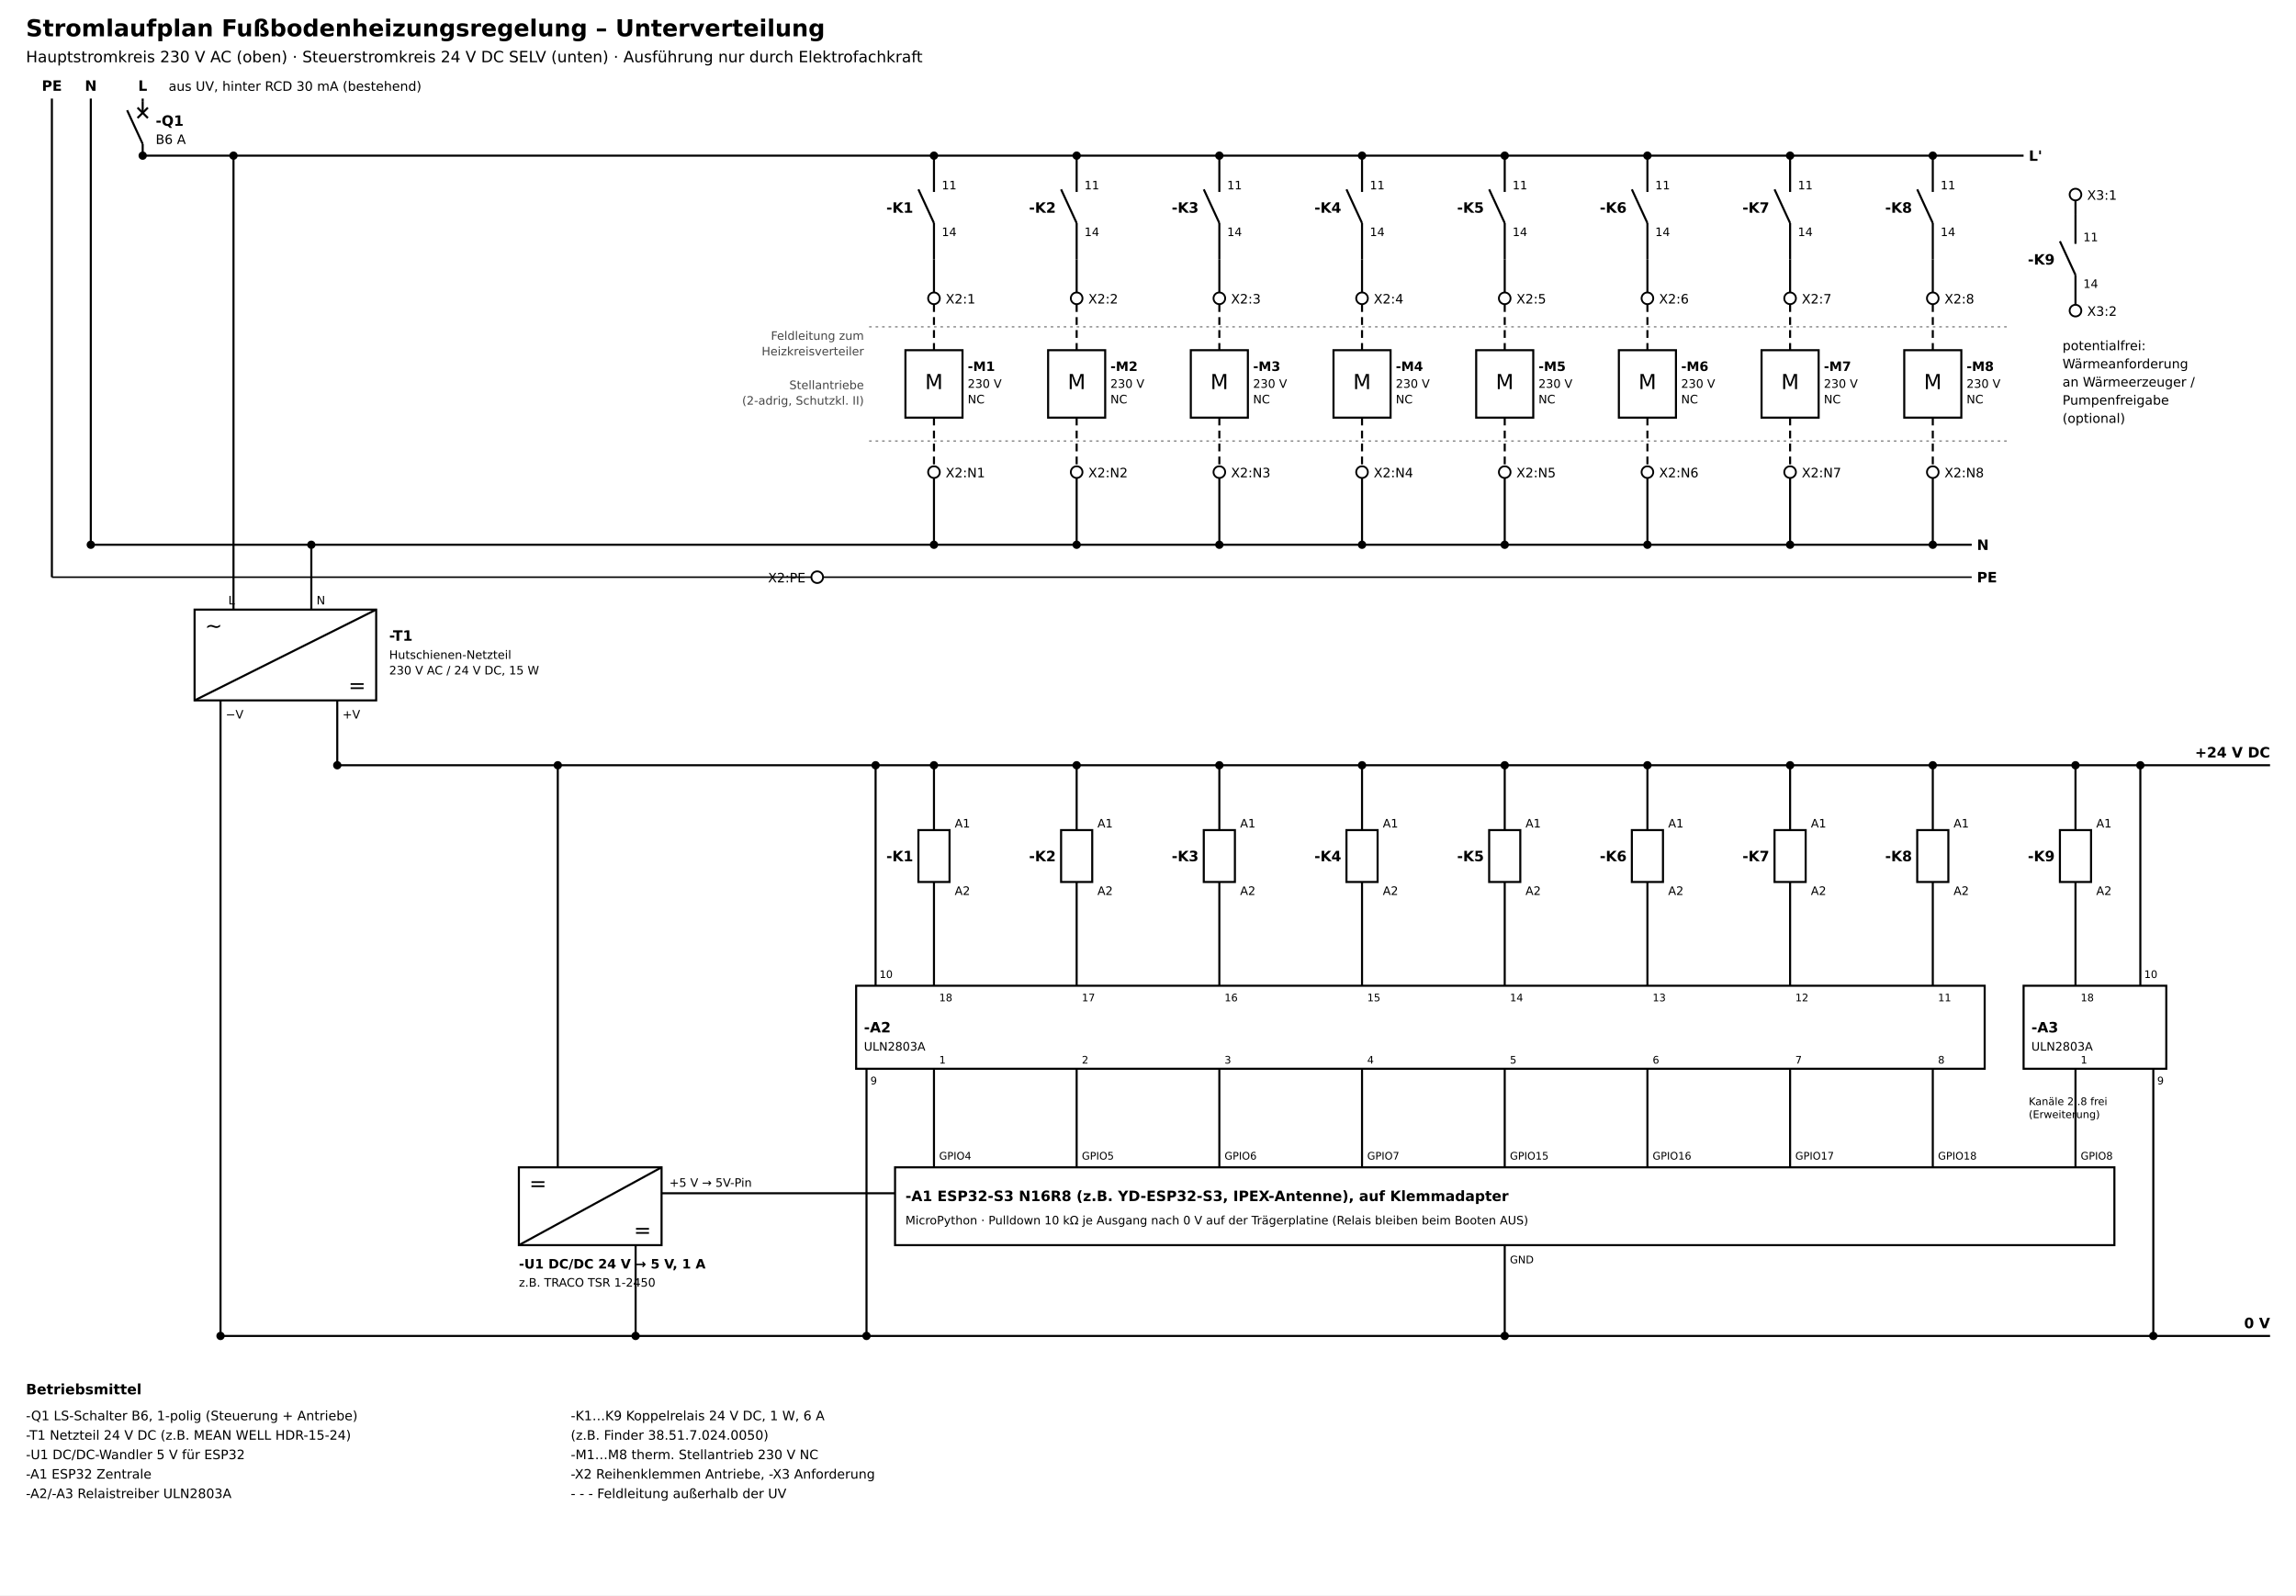
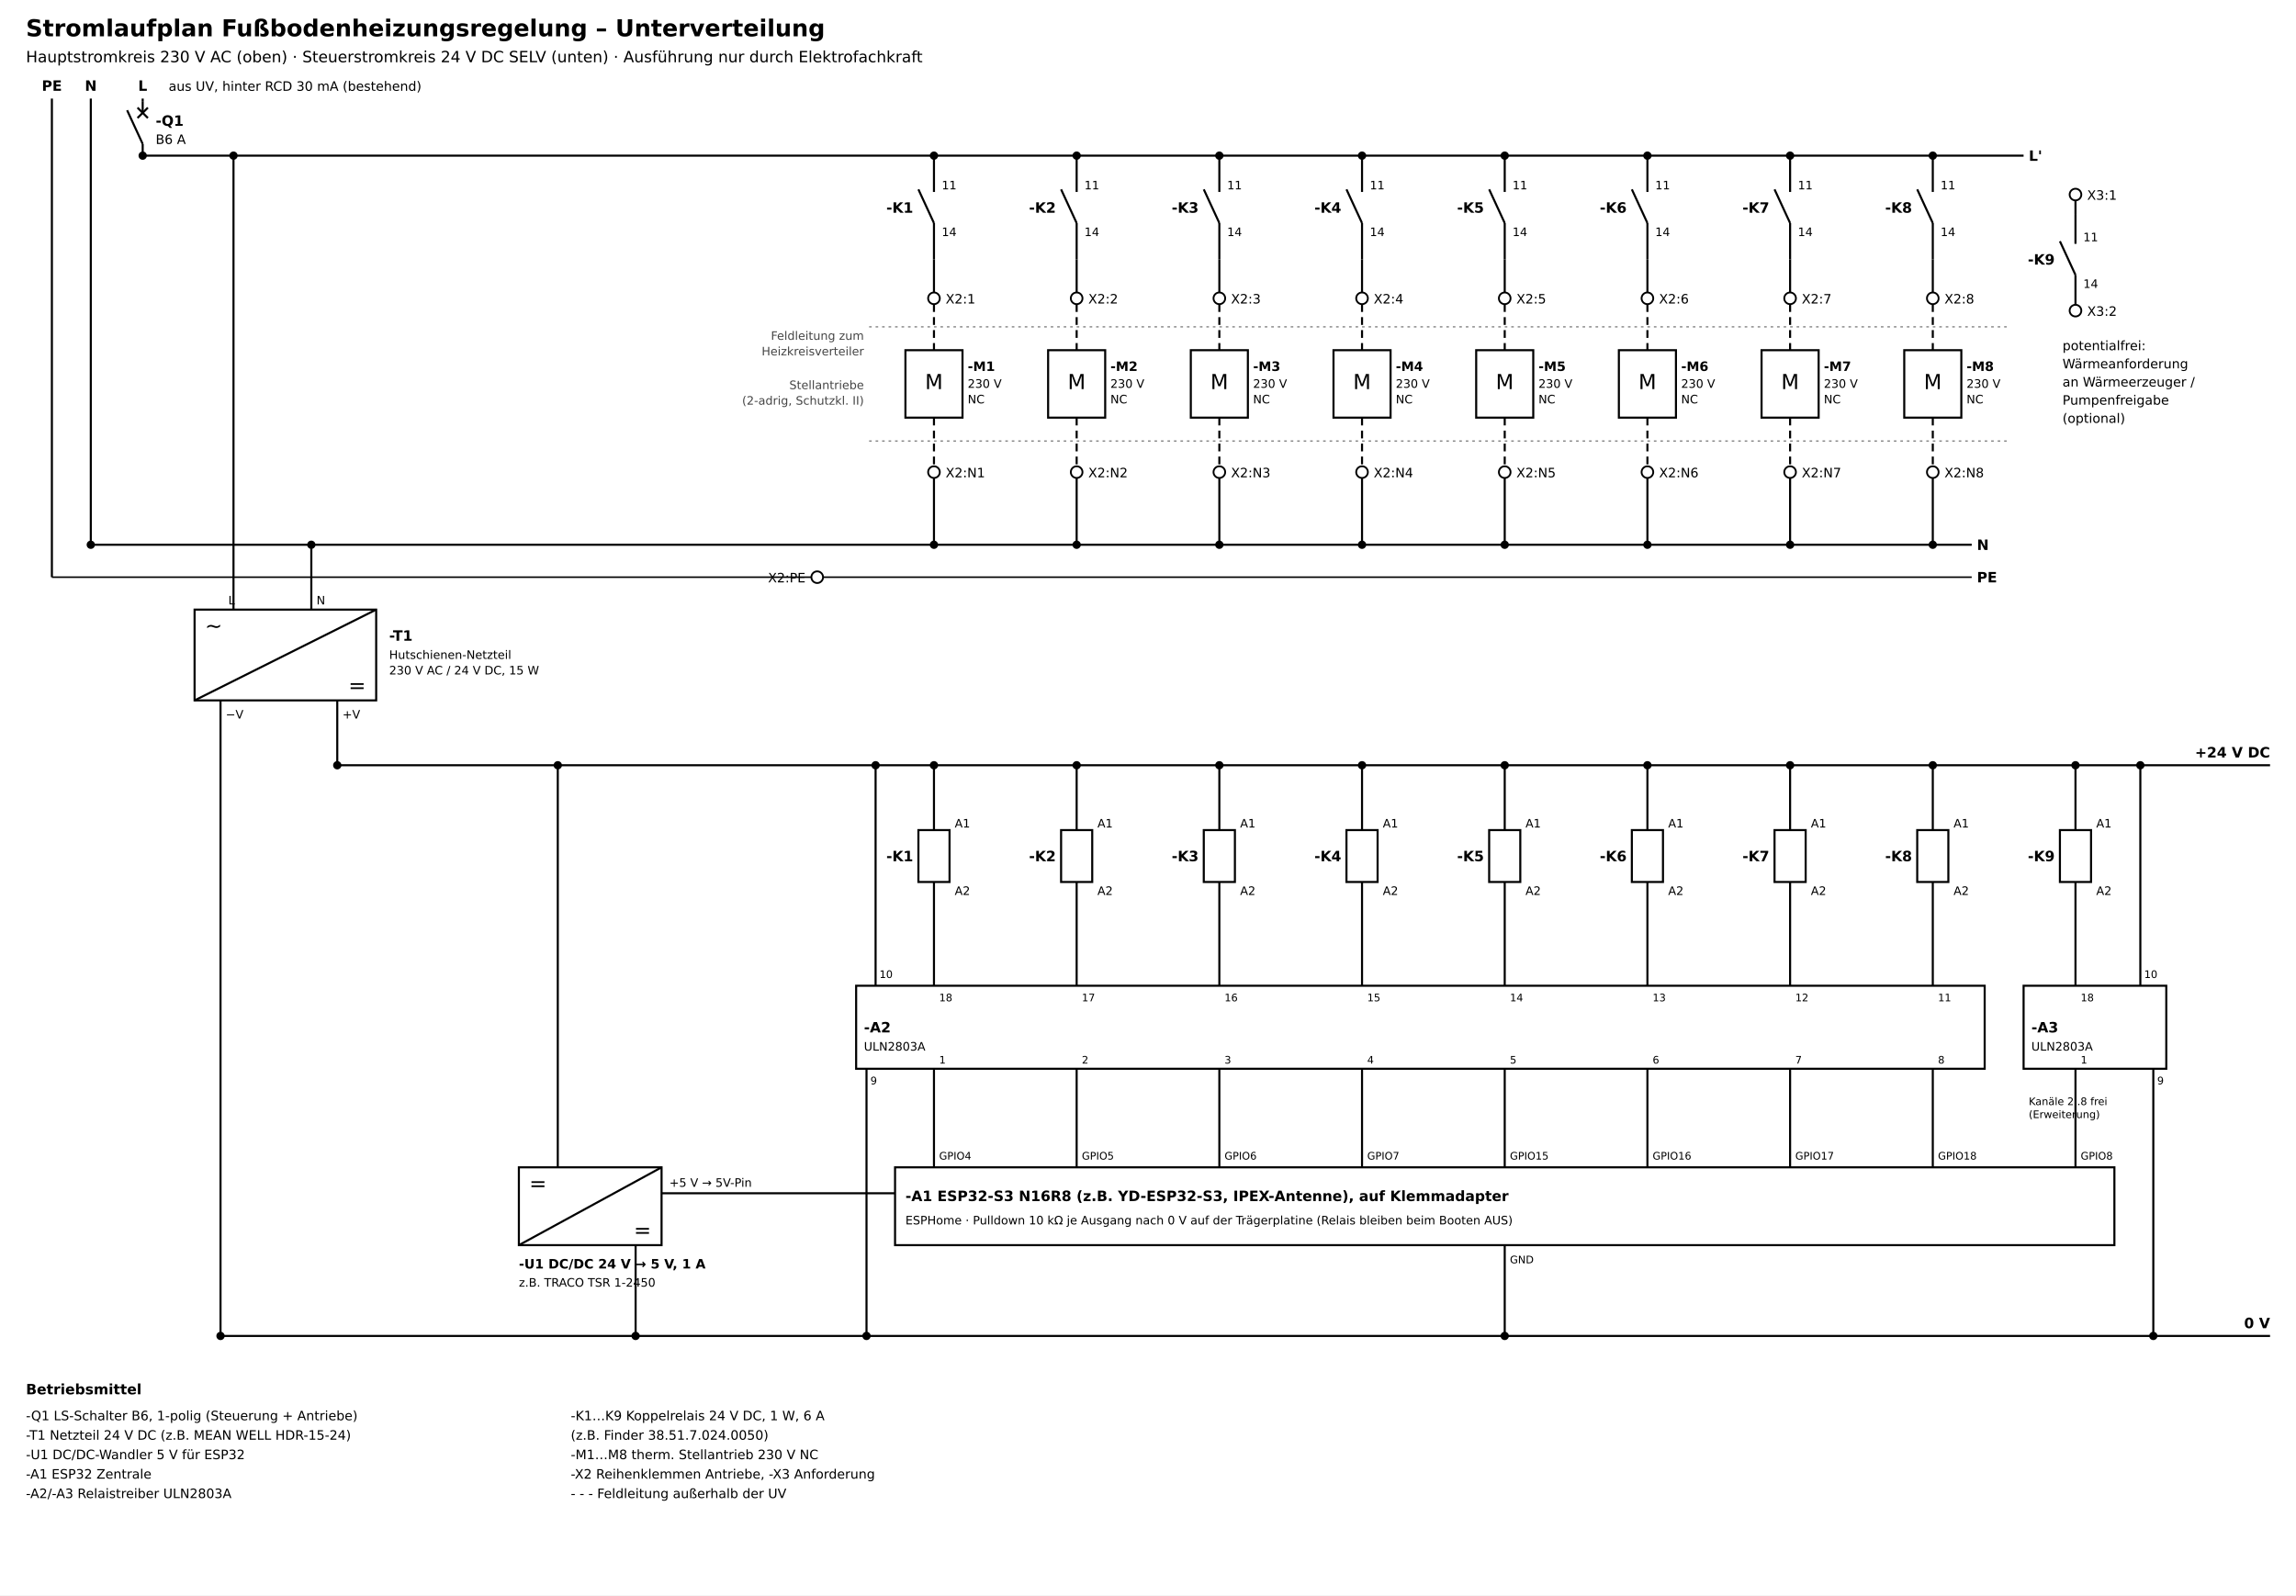
<svg xmlns="http://www.w3.org/2000/svg" width="1770" height="1230" viewBox="0 0 1770 1230" font-family="DejaVu Sans, Arial, sans-serif">
  <rect width="100%" height="100%" fill="#fff" />
  <text x="20" y="28" font-size="18" text-anchor="start" fill="#000" font-weight="bold">Stromlaufplan Fußbodenheizungsregelung – Unterverteilung</text>
  <text x="20" y="48" font-size="12" text-anchor="start" fill="#000">Hauptstromkreis 230 V AC (oben)  ·  Steuerstromkreis 24 V DC SELV (unten)  ·  Ausführung nur durch Elektrofachkraft</text>
  <text x="40" y="70" font-size="11" text-anchor="middle" fill="#000" font-weight="bold">PE</text>
  <text x="70" y="70" font-size="11" text-anchor="middle" fill="#000" font-weight="bold">N</text>
  <text x="110" y="70" font-size="11" text-anchor="middle" fill="#000" font-weight="bold">L</text>
  <text x="130" y="70" font-size="10" text-anchor="start" fill="#000">aus UV, hinter RCD 30 mA (bestehend)</text>
  <line x1="110" y1="76" x2="110" y2="78" stroke="#000" stroke-width="1.6" />
  <line x1="110" y1="78" x2="110" y2="87" stroke="#000" stroke-width="1.6" />
  <line x1="110" y1="111" x2="110" y2="120" stroke="#000" stroke-width="1.6" />
  <line x1="110" y1="111" x2="98" y2="85" stroke="#000" stroke-width="1.6" />
  <line x1="106" y1="83" x2="114" y2="91" stroke="#000" stroke-width="1.6" />
  <line x1="106" y1="91" x2="114" y2="83" stroke="#000" stroke-width="1.6" />
  <text x="120" y="97" font-size="11" text-anchor="start" fill="#000" font-weight="bold">-Q1</text>
  <text x="120" y="111" font-size="10" text-anchor="start" fill="#000">B6 A</text>
  <circle cx="110" cy="120" r="3.2" fill="#000" stroke="#000" stroke-width="0" />
  <line x1="110" y1="120" x2="1560" y2="120" stroke="#000" stroke-width="1.6" />
  <text x="1564" y="124" font-size="11" text-anchor="start" fill="#000" font-weight="bold">L'</text>
  <line x1="70" y1="76" x2="70" y2="420" stroke="#000" stroke-width="1.6" />
  <circle cx="70" cy="420" r="3.2" fill="#000" stroke="#000" stroke-width="0" />
  <line x1="70" y1="420" x2="1520" y2="420" stroke="#000" stroke-width="1.6" />
  <text x="1524" y="424" font-size="11" text-anchor="start" fill="#000" font-weight="bold">N</text>
  <line x1="40" y1="76" x2="40" y2="445" stroke="#000" stroke-width="1.6" />
  <line x1="40" y1="445" x2="1520" y2="445" stroke="#000" stroke-width="1.2" />
  <text x="1524" y="449" font-size="11" text-anchor="start" fill="#000" font-weight="bold">PE</text>
  <circle cx="720" cy="120" r="3.2" fill="#000" stroke="#000" stroke-width="0" />
  <line x1="720" y1="120" x2="720" y2="148" stroke="#000" stroke-width="1.6" />
  <line x1="720" y1="172" x2="720" y2="200" stroke="#000" stroke-width="1.6" />
  <line x1="720" y1="172" x2="708" y2="146" stroke="#000" stroke-width="1.6" />
  <text x="726" y="146" font-size="9" text-anchor="start" fill="#000">11</text>
  <text x="726" y="182" font-size="9" text-anchor="start" fill="#000">14</text>
  <text x="704" y="164" font-size="11" text-anchor="end" fill="#000" font-weight="bold">-K1</text>
  <line x1="720" y1="200" x2="720" y2="226" stroke="#000" stroke-width="1.6" />
  <circle cx="720" cy="230" r="4.5" fill="#fff" stroke="#000" stroke-width="1.4" />
  <text x="729" y="234" font-size="10" text-anchor="start" fill="#000">X2:1</text>
  <line x1="720" y1="234.5" x2="720" y2="270" stroke="#000" stroke-width="1.6" stroke-dasharray="6 4" />
  <rect x="698" y="270" width="44" height="52" fill="#fff" stroke="#000" stroke-width="1.6" />
  <text x="720" y="300" font-size="16" text-anchor="middle" fill="#000">M</text>
  <text x="746" y="286" font-size="10" text-anchor="start" fill="#000" font-weight="bold">-M1</text>
  <text x="746" y="299" font-size="9" text-anchor="start" fill="#000">230 V</text>
  <text x="746" y="311" font-size="9" text-anchor="start" fill="#000">NC</text>
  <line x1="720" y1="322" x2="720" y2="360" stroke="#000" stroke-width="1.6" stroke-dasharray="6 4" />
  <circle cx="720" cy="364" r="4.5" fill="#fff" stroke="#000" stroke-width="1.4" />
  <text x="729" y="368" font-size="10" text-anchor="start" fill="#000">X2:N1</text>
  <line x1="720" y1="368.5" x2="720" y2="420" stroke="#000" stroke-width="1.6" />
  <circle cx="720" cy="420" r="3.2" fill="#000" stroke="#000" stroke-width="0" />
  <circle cx="830" cy="120" r="3.2" fill="#000" stroke="#000" stroke-width="0" />
  <line x1="830" y1="120" x2="830" y2="148" stroke="#000" stroke-width="1.6" />
  <line x1="830" y1="172" x2="830" y2="200" stroke="#000" stroke-width="1.6" />
  <line x1="830" y1="172" x2="818" y2="146" stroke="#000" stroke-width="1.6" />
  <text x="836" y="146" font-size="9" text-anchor="start" fill="#000">11</text>
  <text x="836" y="182" font-size="9" text-anchor="start" fill="#000">14</text>
  <text x="814" y="164" font-size="11" text-anchor="end" fill="#000" font-weight="bold">-K2</text>
  <line x1="830" y1="200" x2="830" y2="226" stroke="#000" stroke-width="1.6" />
  <circle cx="830" cy="230" r="4.5" fill="#fff" stroke="#000" stroke-width="1.4" />
  <text x="839" y="234" font-size="10" text-anchor="start" fill="#000">X2:2</text>
  <line x1="830" y1="234.5" x2="830" y2="270" stroke="#000" stroke-width="1.6" stroke-dasharray="6 4" />
  <rect x="808" y="270" width="44" height="52" fill="#fff" stroke="#000" stroke-width="1.6" />
  <text x="830" y="300" font-size="16" text-anchor="middle" fill="#000">M</text>
  <text x="856" y="286" font-size="10" text-anchor="start" fill="#000" font-weight="bold">-M2</text>
  <text x="856" y="299" font-size="9" text-anchor="start" fill="#000">230 V</text>
  <text x="856" y="311" font-size="9" text-anchor="start" fill="#000">NC</text>
  <line x1="830" y1="322" x2="830" y2="360" stroke="#000" stroke-width="1.6" stroke-dasharray="6 4" />
  <circle cx="830" cy="364" r="4.5" fill="#fff" stroke="#000" stroke-width="1.4" />
  <text x="839" y="368" font-size="10" text-anchor="start" fill="#000">X2:N2</text>
  <line x1="830" y1="368.5" x2="830" y2="420" stroke="#000" stroke-width="1.6" />
  <circle cx="830" cy="420" r="3.2" fill="#000" stroke="#000" stroke-width="0" />
  <circle cx="940" cy="120" r="3.2" fill="#000" stroke="#000" stroke-width="0" />
  <line x1="940" y1="120" x2="940" y2="148" stroke="#000" stroke-width="1.6" />
  <line x1="940" y1="172" x2="940" y2="200" stroke="#000" stroke-width="1.6" />
  <line x1="940" y1="172" x2="928" y2="146" stroke="#000" stroke-width="1.6" />
  <text x="946" y="146" font-size="9" text-anchor="start" fill="#000">11</text>
  <text x="946" y="182" font-size="9" text-anchor="start" fill="#000">14</text>
  <text x="924" y="164" font-size="11" text-anchor="end" fill="#000" font-weight="bold">-K3</text>
  <line x1="940" y1="200" x2="940" y2="226" stroke="#000" stroke-width="1.6" />
  <circle cx="940" cy="230" r="4.5" fill="#fff" stroke="#000" stroke-width="1.4" />
  <text x="949" y="234" font-size="10" text-anchor="start" fill="#000">X2:3</text>
  <line x1="940" y1="234.5" x2="940" y2="270" stroke="#000" stroke-width="1.6" stroke-dasharray="6 4" />
  <rect x="918" y="270" width="44" height="52" fill="#fff" stroke="#000" stroke-width="1.6" />
  <text x="940" y="300" font-size="16" text-anchor="middle" fill="#000">M</text>
  <text x="966" y="286" font-size="10" text-anchor="start" fill="#000" font-weight="bold">-M3</text>
  <text x="966" y="299" font-size="9" text-anchor="start" fill="#000">230 V</text>
  <text x="966" y="311" font-size="9" text-anchor="start" fill="#000">NC</text>
  <line x1="940" y1="322" x2="940" y2="360" stroke="#000" stroke-width="1.6" stroke-dasharray="6 4" />
  <circle cx="940" cy="364" r="4.5" fill="#fff" stroke="#000" stroke-width="1.4" />
  <text x="949" y="368" font-size="10" text-anchor="start" fill="#000">X2:N3</text>
  <line x1="940" y1="368.5" x2="940" y2="420" stroke="#000" stroke-width="1.6" />
  <circle cx="940" cy="420" r="3.2" fill="#000" stroke="#000" stroke-width="0" />
  <circle cx="1050" cy="120" r="3.2" fill="#000" stroke="#000" stroke-width="0" />
  <line x1="1050" y1="120" x2="1050" y2="148" stroke="#000" stroke-width="1.6" />
  <line x1="1050" y1="172" x2="1050" y2="200" stroke="#000" stroke-width="1.6" />
  <line x1="1050" y1="172" x2="1038" y2="146" stroke="#000" stroke-width="1.6" />
  <text x="1056" y="146" font-size="9" text-anchor="start" fill="#000">11</text>
  <text x="1056" y="182" font-size="9" text-anchor="start" fill="#000">14</text>
  <text x="1034" y="164" font-size="11" text-anchor="end" fill="#000" font-weight="bold">-K4</text>
  <line x1="1050" y1="200" x2="1050" y2="226" stroke="#000" stroke-width="1.6" />
  <circle cx="1050" cy="230" r="4.5" fill="#fff" stroke="#000" stroke-width="1.4" />
  <text x="1059" y="234" font-size="10" text-anchor="start" fill="#000">X2:4</text>
  <line x1="1050" y1="234.5" x2="1050" y2="270" stroke="#000" stroke-width="1.6" stroke-dasharray="6 4" />
  <rect x="1028" y="270" width="44" height="52" fill="#fff" stroke="#000" stroke-width="1.6" />
  <text x="1050" y="300" font-size="16" text-anchor="middle" fill="#000">M</text>
  <text x="1076" y="286" font-size="10" text-anchor="start" fill="#000" font-weight="bold">-M4</text>
  <text x="1076" y="299" font-size="9" text-anchor="start" fill="#000">230 V</text>
  <text x="1076" y="311" font-size="9" text-anchor="start" fill="#000">NC</text>
  <line x1="1050" y1="322" x2="1050" y2="360" stroke="#000" stroke-width="1.6" stroke-dasharray="6 4" />
  <circle cx="1050" cy="364" r="4.5" fill="#fff" stroke="#000" stroke-width="1.4" />
  <text x="1059" y="368" font-size="10" text-anchor="start" fill="#000">X2:N4</text>
  <line x1="1050" y1="368.5" x2="1050" y2="420" stroke="#000" stroke-width="1.6" />
  <circle cx="1050" cy="420" r="3.2" fill="#000" stroke="#000" stroke-width="0" />
  <circle cx="1160" cy="120" r="3.2" fill="#000" stroke="#000" stroke-width="0" />
  <line x1="1160" y1="120" x2="1160" y2="148" stroke="#000" stroke-width="1.6" />
  <line x1="1160" y1="172" x2="1160" y2="200" stroke="#000" stroke-width="1.6" />
  <line x1="1160" y1="172" x2="1148" y2="146" stroke="#000" stroke-width="1.6" />
  <text x="1166" y="146" font-size="9" text-anchor="start" fill="#000">11</text>
  <text x="1166" y="182" font-size="9" text-anchor="start" fill="#000">14</text>
  <text x="1144" y="164" font-size="11" text-anchor="end" fill="#000" font-weight="bold">-K5</text>
  <line x1="1160" y1="200" x2="1160" y2="226" stroke="#000" stroke-width="1.6" />
  <circle cx="1160" cy="230" r="4.5" fill="#fff" stroke="#000" stroke-width="1.4" />
  <text x="1169" y="234" font-size="10" text-anchor="start" fill="#000">X2:5</text>
  <line x1="1160" y1="234.5" x2="1160" y2="270" stroke="#000" stroke-width="1.6" stroke-dasharray="6 4" />
  <rect x="1138" y="270" width="44" height="52" fill="#fff" stroke="#000" stroke-width="1.6" />
  <text x="1160" y="300" font-size="16" text-anchor="middle" fill="#000">M</text>
  <text x="1186" y="286" font-size="10" text-anchor="start" fill="#000" font-weight="bold">-M5</text>
  <text x="1186" y="299" font-size="9" text-anchor="start" fill="#000">230 V</text>
  <text x="1186" y="311" font-size="9" text-anchor="start" fill="#000">NC</text>
  <line x1="1160" y1="322" x2="1160" y2="360" stroke="#000" stroke-width="1.6" stroke-dasharray="6 4" />
  <circle cx="1160" cy="364" r="4.5" fill="#fff" stroke="#000" stroke-width="1.4" />
  <text x="1169" y="368" font-size="10" text-anchor="start" fill="#000">X2:N5</text>
  <line x1="1160" y1="368.5" x2="1160" y2="420" stroke="#000" stroke-width="1.6" />
  <circle cx="1160" cy="420" r="3.2" fill="#000" stroke="#000" stroke-width="0" />
  <circle cx="1270" cy="120" r="3.2" fill="#000" stroke="#000" stroke-width="0" />
  <line x1="1270" y1="120" x2="1270" y2="148" stroke="#000" stroke-width="1.6" />
  <line x1="1270" y1="172" x2="1270" y2="200" stroke="#000" stroke-width="1.6" />
  <line x1="1270" y1="172" x2="1258" y2="146" stroke="#000" stroke-width="1.6" />
  <text x="1276" y="146" font-size="9" text-anchor="start" fill="#000">11</text>
  <text x="1276" y="182" font-size="9" text-anchor="start" fill="#000">14</text>
  <text x="1254" y="164" font-size="11" text-anchor="end" fill="#000" font-weight="bold">-K6</text>
  <line x1="1270" y1="200" x2="1270" y2="226" stroke="#000" stroke-width="1.6" />
  <circle cx="1270" cy="230" r="4.5" fill="#fff" stroke="#000" stroke-width="1.4" />
  <text x="1279" y="234" font-size="10" text-anchor="start" fill="#000">X2:6</text>
  <line x1="1270" y1="234.5" x2="1270" y2="270" stroke="#000" stroke-width="1.6" stroke-dasharray="6 4" />
  <rect x="1248" y="270" width="44" height="52" fill="#fff" stroke="#000" stroke-width="1.6" />
  <text x="1270" y="300" font-size="16" text-anchor="middle" fill="#000">M</text>
  <text x="1296" y="286" font-size="10" text-anchor="start" fill="#000" font-weight="bold">-M6</text>
  <text x="1296" y="299" font-size="9" text-anchor="start" fill="#000">230 V</text>
  <text x="1296" y="311" font-size="9" text-anchor="start" fill="#000">NC</text>
  <line x1="1270" y1="322" x2="1270" y2="360" stroke="#000" stroke-width="1.6" stroke-dasharray="6 4" />
  <circle cx="1270" cy="364" r="4.5" fill="#fff" stroke="#000" stroke-width="1.4" />
  <text x="1279" y="368" font-size="10" text-anchor="start" fill="#000">X2:N6</text>
  <line x1="1270" y1="368.5" x2="1270" y2="420" stroke="#000" stroke-width="1.6" />
  <circle cx="1270" cy="420" r="3.2" fill="#000" stroke="#000" stroke-width="0" />
  <circle cx="1380" cy="120" r="3.2" fill="#000" stroke="#000" stroke-width="0" />
  <line x1="1380" y1="120" x2="1380" y2="148" stroke="#000" stroke-width="1.6" />
  <line x1="1380" y1="172" x2="1380" y2="200" stroke="#000" stroke-width="1.6" />
  <line x1="1380" y1="172" x2="1368" y2="146" stroke="#000" stroke-width="1.6" />
  <text x="1386" y="146" font-size="9" text-anchor="start" fill="#000">11</text>
  <text x="1386" y="182" font-size="9" text-anchor="start" fill="#000">14</text>
  <text x="1364" y="164" font-size="11" text-anchor="end" fill="#000" font-weight="bold">-K7</text>
  <line x1="1380" y1="200" x2="1380" y2="226" stroke="#000" stroke-width="1.6" />
  <circle cx="1380" cy="230" r="4.5" fill="#fff" stroke="#000" stroke-width="1.4" />
  <text x="1389" y="234" font-size="10" text-anchor="start" fill="#000">X2:7</text>
  <line x1="1380" y1="234.5" x2="1380" y2="270" stroke="#000" stroke-width="1.6" stroke-dasharray="6 4" />
  <rect x="1358" y="270" width="44" height="52" fill="#fff" stroke="#000" stroke-width="1.6" />
  <text x="1380" y="300" font-size="16" text-anchor="middle" fill="#000">M</text>
  <text x="1406" y="286" font-size="10" text-anchor="start" fill="#000" font-weight="bold">-M7</text>
  <text x="1406" y="299" font-size="9" text-anchor="start" fill="#000">230 V</text>
  <text x="1406" y="311" font-size="9" text-anchor="start" fill="#000">NC</text>
  <line x1="1380" y1="322" x2="1380" y2="360" stroke="#000" stroke-width="1.6" stroke-dasharray="6 4" />
  <circle cx="1380" cy="364" r="4.5" fill="#fff" stroke="#000" stroke-width="1.4" />
  <text x="1389" y="368" font-size="10" text-anchor="start" fill="#000">X2:N7</text>
  <line x1="1380" y1="368.5" x2="1380" y2="420" stroke="#000" stroke-width="1.6" />
  <circle cx="1380" cy="420" r="3.2" fill="#000" stroke="#000" stroke-width="0" />
  <circle cx="1490" cy="120" r="3.2" fill="#000" stroke="#000" stroke-width="0" />
  <line x1="1490" y1="120" x2="1490" y2="148" stroke="#000" stroke-width="1.6" />
  <line x1="1490" y1="172" x2="1490" y2="200" stroke="#000" stroke-width="1.6" />
  <line x1="1490" y1="172" x2="1478" y2="146" stroke="#000" stroke-width="1.6" />
  <text x="1496" y="146" font-size="9" text-anchor="start" fill="#000">11</text>
  <text x="1496" y="182" font-size="9" text-anchor="start" fill="#000">14</text>
  <text x="1474" y="164" font-size="11" text-anchor="end" fill="#000" font-weight="bold">-K8</text>
  <line x1="1490" y1="200" x2="1490" y2="226" stroke="#000" stroke-width="1.6" />
  <circle cx="1490" cy="230" r="4.5" fill="#fff" stroke="#000" stroke-width="1.4" />
  <text x="1499" y="234" font-size="10" text-anchor="start" fill="#000">X2:8</text>
  <line x1="1490" y1="234.5" x2="1490" y2="270" stroke="#000" stroke-width="1.6" stroke-dasharray="6 4" />
  <rect x="1468" y="270" width="44" height="52" fill="#fff" stroke="#000" stroke-width="1.6" />
  <text x="1490" y="300" font-size="16" text-anchor="middle" fill="#000">M</text>
  <text x="1516" y="286" font-size="10" text-anchor="start" fill="#000" font-weight="bold">-M8</text>
  <text x="1516" y="299" font-size="9" text-anchor="start" fill="#000">230 V</text>
  <text x="1516" y="311" font-size="9" text-anchor="start" fill="#000">NC</text>
  <line x1="1490" y1="322" x2="1490" y2="360" stroke="#000" stroke-width="1.6" stroke-dasharray="6 4" />
  <circle cx="1490" cy="364" r="4.5" fill="#fff" stroke="#000" stroke-width="1.4" />
  <text x="1499" y="368" font-size="10" text-anchor="start" fill="#000">X2:N8</text>
  <line x1="1490" y1="368.5" x2="1490" y2="420" stroke="#000" stroke-width="1.6" />
  <circle cx="1490" cy="420" r="3.2" fill="#000" stroke="#000" stroke-width="0" />
  <line x1="670" y1="252" x2="1550" y2="252" stroke="#666" stroke-width="0.8" stroke-dasharray="2 3" />
  <line x1="670" y1="340" x2="1550" y2="340" stroke="#666" stroke-width="0.8" stroke-dasharray="2 3" />
  <text x="666" y="262" font-size="9" text-anchor="end" fill="#444">Feldleitung zum</text>
  <text x="666" y="274" font-size="9" text-anchor="end" fill="#444">Heizkreisverteiler</text>
  <text x="666" y="300" font-size="9" text-anchor="end" fill="#444">Stellantriebe</text>
  <text x="666" y="312" font-size="9" text-anchor="end" fill="#444">(2-adrig, Schutzkl. II)</text>
  <circle cx="630" cy="445" r="4.5" fill="#fff" stroke="#000" stroke-width="1.4" />
  <text x="621" y="449" font-size="10" text-anchor="end" fill="#000">X2:PE</text>
  <circle cx="1600" cy="150" r="4.5" fill="#fff" stroke="#000" stroke-width="1.4" />
  <text x="1609" y="154" font-size="10" text-anchor="start" fill="#000">X3:1</text>
  <line x1="1600" y1="154.5" x2="1600" y2="165" stroke="#000" stroke-width="1.6" />
  <line x1="1600" y1="165" x2="1600" y2="188" stroke="#000" stroke-width="1.6" />
  <line x1="1600" y1="212" x2="1600" y2="235" stroke="#000" stroke-width="1.6" />
  <line x1="1600" y1="212" x2="1588" y2="186" stroke="#000" stroke-width="1.6" />
  <text x="1606" y="186" font-size="9" text-anchor="start" fill="#000">11</text>
  <text x="1606" y="222" font-size="9" text-anchor="start" fill="#000">14</text>
  <text x="1584" y="204" font-size="11" text-anchor="end" fill="#000" font-weight="bold">-K9</text>
  <circle cx="1600" cy="239.5" r="4.5" fill="#fff" stroke="#000" stroke-width="1.4" />
  <text x="1609" y="243.5" font-size="10" text-anchor="start" fill="#000">X3:2</text>
  <text x="1590" y="270" font-size="10" text-anchor="start" fill="#000">potentialfrei:</text>
  <text x="1590" y="284" font-size="10" text-anchor="start" fill="#000">Wärmeanforderung</text>
  <text x="1590" y="298" font-size="10" text-anchor="start" fill="#000">an Wärmeerzeuger /</text>
  <text x="1590" y="312" font-size="10" text-anchor="start" fill="#000">Pumpenfreigabe</text>
  <text x="1590" y="326" font-size="10" text-anchor="start" fill="#000">(optional)</text>
  <line x1="180" y1="120" x2="180" y2="470" stroke="#000" stroke-width="1.6" />
  <circle cx="180" cy="120" r="3.2" fill="#000" stroke="#000" stroke-width="0" />
  <line x1="240" y1="420" x2="240" y2="470" stroke="#000" stroke-width="1.6" />
  <circle cx="240" cy="420" r="3.2" fill="#000" stroke="#000" stroke-width="0" />
  <rect x="150" y="470" width="140" height="70" fill="#fff" stroke="#000" stroke-width="1.6" />
  <line x1="150" y1="540" x2="290" y2="470" stroke="#000" stroke-width="1.6" />
  <text x="158" y="488" font-size="16" text-anchor="start" fill="#000">~</text>
  <text x="282" y="534" font-size="16" text-anchor="end" fill="#000">=</text>
  <text x="176" y="466" font-size="9" text-anchor="start" fill="#000">L</text>
  <text x="244" y="466" font-size="9" text-anchor="start" fill="#000">N</text>
  <text x="300" y="494" font-size="11" text-anchor="start" fill="#000" font-weight="bold">-T1</text>
  <text x="300" y="508" font-size="9" text-anchor="start" fill="#000">Hutschienen-Netzteil</text>
  <text x="300" y="520" font-size="9" text-anchor="start" fill="#000">230 V AC / 24 V DC, 15 W</text>
  <line x1="260" y1="540" x2="260" y2="590" stroke="#000" stroke-width="1.6" />
  <text x="264" y="554" font-size="9" text-anchor="start" fill="#000">+V</text>
  <line x1="170" y1="540" x2="170" y2="1030" stroke="#000" stroke-width="1.6" />
  <text x="174" y="554" font-size="9" text-anchor="start" fill="#000">−V</text>
  <circle cx="260" cy="590" r="3.2" fill="#000" stroke="#000" stroke-width="0" />
  <circle cx="170" cy="1030" r="3.2" fill="#000" stroke="#000" stroke-width="0" />
  <line x1="260" y1="590" x2="1750" y2="590" stroke="#000" stroke-width="1.6" />
  <text x="1750" y="584" font-size="11" text-anchor="end" fill="#000" font-weight="bold">+24 V DC</text>
  <line x1="170" y1="1030" x2="1750" y2="1030" stroke="#000" stroke-width="1.6" />
  <text x="1750" y="1024" font-size="11" text-anchor="end" fill="#000" font-weight="bold">0 V</text>
  <circle cx="720" cy="590" r="3.2" fill="#000" stroke="#000" stroke-width="0" />
  <line x1="720" y1="590" x2="720" y2="640" stroke="#000" stroke-width="1.6" />
  <rect x="708" y="640" width="24" height="40" fill="#fff" stroke="#000" stroke-width="1.6" />
  <text x="736" y="638" font-size="9" text-anchor="start" fill="#000">A1</text>
  <text x="736" y="690" font-size="9" text-anchor="start" fill="#000">A2</text>
  <text x="704" y="664" font-size="11" text-anchor="end" fill="#000" font-weight="bold">-K1</text>
  <line x1="720" y1="680" x2="720" y2="760" stroke="#000" stroke-width="1.6" />
  <circle cx="830" cy="590" r="3.2" fill="#000" stroke="#000" stroke-width="0" />
  <line x1="830" y1="590" x2="830" y2="640" stroke="#000" stroke-width="1.6" />
  <rect x="818" y="640" width="24" height="40" fill="#fff" stroke="#000" stroke-width="1.6" />
  <text x="846" y="638" font-size="9" text-anchor="start" fill="#000">A1</text>
  <text x="846" y="690" font-size="9" text-anchor="start" fill="#000">A2</text>
  <text x="814" y="664" font-size="11" text-anchor="end" fill="#000" font-weight="bold">-K2</text>
  <line x1="830" y1="680" x2="830" y2="760" stroke="#000" stroke-width="1.6" />
  <circle cx="940" cy="590" r="3.2" fill="#000" stroke="#000" stroke-width="0" />
  <line x1="940" y1="590" x2="940" y2="640" stroke="#000" stroke-width="1.6" />
  <rect x="928" y="640" width="24" height="40" fill="#fff" stroke="#000" stroke-width="1.6" />
  <text x="956" y="638" font-size="9" text-anchor="start" fill="#000">A1</text>
  <text x="956" y="690" font-size="9" text-anchor="start" fill="#000">A2</text>
  <text x="924" y="664" font-size="11" text-anchor="end" fill="#000" font-weight="bold">-K3</text>
  <line x1="940" y1="680" x2="940" y2="760" stroke="#000" stroke-width="1.6" />
  <circle cx="1050" cy="590" r="3.2" fill="#000" stroke="#000" stroke-width="0" />
  <line x1="1050" y1="590" x2="1050" y2="640" stroke="#000" stroke-width="1.6" />
  <rect x="1038" y="640" width="24" height="40" fill="#fff" stroke="#000" stroke-width="1.6" />
  <text x="1066" y="638" font-size="9" text-anchor="start" fill="#000">A1</text>
  <text x="1066" y="690" font-size="9" text-anchor="start" fill="#000">A2</text>
  <text x="1034" y="664" font-size="11" text-anchor="end" fill="#000" font-weight="bold">-K4</text>
  <line x1="1050" y1="680" x2="1050" y2="760" stroke="#000" stroke-width="1.6" />
  <circle cx="1160" cy="590" r="3.2" fill="#000" stroke="#000" stroke-width="0" />
  <line x1="1160" y1="590" x2="1160" y2="640" stroke="#000" stroke-width="1.6" />
  <rect x="1148" y="640" width="24" height="40" fill="#fff" stroke="#000" stroke-width="1.6" />
  <text x="1176" y="638" font-size="9" text-anchor="start" fill="#000">A1</text>
  <text x="1176" y="690" font-size="9" text-anchor="start" fill="#000">A2</text>
  <text x="1144" y="664" font-size="11" text-anchor="end" fill="#000" font-weight="bold">-K5</text>
  <line x1="1160" y1="680" x2="1160" y2="760" stroke="#000" stroke-width="1.6" />
  <circle cx="1270" cy="590" r="3.2" fill="#000" stroke="#000" stroke-width="0" />
  <line x1="1270" y1="590" x2="1270" y2="640" stroke="#000" stroke-width="1.6" />
  <rect x="1258" y="640" width="24" height="40" fill="#fff" stroke="#000" stroke-width="1.6" />
  <text x="1286" y="638" font-size="9" text-anchor="start" fill="#000">A1</text>
  <text x="1286" y="690" font-size="9" text-anchor="start" fill="#000">A2</text>
  <text x="1254" y="664" font-size="11" text-anchor="end" fill="#000" font-weight="bold">-K6</text>
  <line x1="1270" y1="680" x2="1270" y2="760" stroke="#000" stroke-width="1.6" />
  <circle cx="1380" cy="590" r="3.2" fill="#000" stroke="#000" stroke-width="0" />
  <line x1="1380" y1="590" x2="1380" y2="640" stroke="#000" stroke-width="1.6" />
  <rect x="1368" y="640" width="24" height="40" fill="#fff" stroke="#000" stroke-width="1.6" />
  <text x="1396" y="638" font-size="9" text-anchor="start" fill="#000">A1</text>
  <text x="1396" y="690" font-size="9" text-anchor="start" fill="#000">A2</text>
  <text x="1364" y="664" font-size="11" text-anchor="end" fill="#000" font-weight="bold">-K7</text>
  <line x1="1380" y1="680" x2="1380" y2="760" stroke="#000" stroke-width="1.6" />
  <circle cx="1490" cy="590" r="3.2" fill="#000" stroke="#000" stroke-width="0" />
  <line x1="1490" y1="590" x2="1490" y2="640" stroke="#000" stroke-width="1.6" />
  <rect x="1478" y="640" width="24" height="40" fill="#fff" stroke="#000" stroke-width="1.6" />
  <text x="1506" y="638" font-size="9" text-anchor="start" fill="#000">A1</text>
  <text x="1506" y="690" font-size="9" text-anchor="start" fill="#000">A2</text>
  <text x="1474" y="664" font-size="11" text-anchor="end" fill="#000" font-weight="bold">-K8</text>
  <line x1="1490" y1="680" x2="1490" y2="760" stroke="#000" stroke-width="1.6" />
  <circle cx="1600" cy="590" r="3.2" fill="#000" stroke="#000" stroke-width="0" />
  <line x1="1600" y1="590" x2="1600" y2="640" stroke="#000" stroke-width="1.6" />
  <rect x="1588" y="640" width="24" height="40" fill="#fff" stroke="#000" stroke-width="1.6" />
  <text x="1616" y="638" font-size="9" text-anchor="start" fill="#000">A1</text>
  <text x="1616" y="690" font-size="9" text-anchor="start" fill="#000">A2</text>
  <text x="1584" y="664" font-size="11" text-anchor="end" fill="#000" font-weight="bold">-K9</text>
  <line x1="1600" y1="680" x2="1600" y2="760" stroke="#000" stroke-width="1.6" />
  <rect x="660" y="760" width="870" height="64" fill="#fff" stroke="#000" stroke-width="1.6" />
  <text x="666" y="796" font-size="11" text-anchor="start" fill="#000" font-weight="bold">-A2</text>
  <text x="666" y="810" font-size="9" text-anchor="start" fill="#000">ULN2803A</text>
  <text x="724" y="772" font-size="8" text-anchor="start" fill="#000">18</text>
  <text x="724" y="820" font-size="8" text-anchor="start" fill="#000">1</text>
  <text x="834" y="772" font-size="8" text-anchor="start" fill="#000">17</text>
  <text x="834" y="820" font-size="8" text-anchor="start" fill="#000">2</text>
  <text x="944" y="772" font-size="8" text-anchor="start" fill="#000">16</text>
  <text x="944" y="820" font-size="8" text-anchor="start" fill="#000">3</text>
  <text x="1054" y="772" font-size="8" text-anchor="start" fill="#000">15</text>
  <text x="1054" y="820" font-size="8" text-anchor="start" fill="#000">4</text>
  <text x="1164" y="772" font-size="8" text-anchor="start" fill="#000">14</text>
  <text x="1164" y="820" font-size="8" text-anchor="start" fill="#000">5</text>
  <text x="1274" y="772" font-size="8" text-anchor="start" fill="#000">13</text>
  <text x="1274" y="820" font-size="8" text-anchor="start" fill="#000">6</text>
  <text x="1384" y="772" font-size="8" text-anchor="start" fill="#000">12</text>
  <text x="1384" y="820" font-size="8" text-anchor="start" fill="#000">7</text>
  <text x="1494" y="772" font-size="8" text-anchor="start" fill="#000">11</text>
  <text x="1494" y="820" font-size="8" text-anchor="start" fill="#000">8</text>
  <line x1="675" y1="760" x2="675" y2="590" stroke="#000" stroke-width="1.6" />
  <circle cx="675" cy="590" r="3.2" fill="#000" stroke="#000" stroke-width="0" />
  <text x="678" y="754" font-size="8" text-anchor="start" fill="#000">10</text>
  <line x1="668" y1="824" x2="668" y2="1030" stroke="#000" stroke-width="1.6" />
  <circle cx="668" cy="1030" r="3.2" fill="#000" stroke="#000" stroke-width="0" />
  <text x="671" y="836" font-size="8" text-anchor="start" fill="#000">9</text>
  <rect x="1560" y="760" width="110" height="64" fill="#fff" stroke="#000" stroke-width="1.6" />
  <text x="1566" y="796" font-size="11" text-anchor="start" fill="#000" font-weight="bold">-A3</text>
  <text x="1566" y="810" font-size="9" text-anchor="start" fill="#000">ULN2803A</text>
  <text x="1604" y="772" font-size="8" text-anchor="start" fill="#000">18</text>
  <text x="1604" y="820" font-size="8" text-anchor="start" fill="#000">1</text>
  <line x1="1650" y1="760" x2="1650" y2="590" stroke="#000" stroke-width="1.6" />
  <circle cx="1650" cy="590" r="3.2" fill="#000" stroke="#000" stroke-width="0" />
  <text x="1653" y="754" font-size="8" text-anchor="start" fill="#000">10</text>
  <line x1="1660" y1="824" x2="1660" y2="1030" stroke="#000" stroke-width="1.6" />
  <circle cx="1660" cy="1030" r="3.2" fill="#000" stroke="#000" stroke-width="0" />
  <text x="1663" y="836" font-size="8" text-anchor="start" fill="#000">9</text>
  <text x="1564" y="852" font-size="8" text-anchor="start" fill="#000">Kanäle 2..8 frei</text>
  <text x="1564" y="862" font-size="8" text-anchor="start" fill="#000">(Erweiterung)</text>
  <line x1="720" y1="824" x2="720" y2="900" stroke="#000" stroke-width="1.6" />
  <text x="724" y="894" font-size="8" text-anchor="start" fill="#000">GPIO4</text>
  <line x1="830" y1="824" x2="830" y2="900" stroke="#000" stroke-width="1.6" />
  <text x="834" y="894" font-size="8" text-anchor="start" fill="#000">GPIO5</text>
  <line x1="940" y1="824" x2="940" y2="900" stroke="#000" stroke-width="1.6" />
  <text x="944" y="894" font-size="8" text-anchor="start" fill="#000">GPIO6</text>
  <line x1="1050" y1="824" x2="1050" y2="900" stroke="#000" stroke-width="1.6" />
  <text x="1054" y="894" font-size="8" text-anchor="start" fill="#000">GPIO7</text>
  <line x1="1160" y1="824" x2="1160" y2="900" stroke="#000" stroke-width="1.6" />
  <text x="1164" y="894" font-size="8" text-anchor="start" fill="#000">GPIO15</text>
  <line x1="1270" y1="824" x2="1270" y2="900" stroke="#000" stroke-width="1.6" />
  <text x="1274" y="894" font-size="8" text-anchor="start" fill="#000">GPIO16</text>
  <line x1="1380" y1="824" x2="1380" y2="900" stroke="#000" stroke-width="1.6" />
  <text x="1384" y="894" font-size="8" text-anchor="start" fill="#000">GPIO17</text>
  <line x1="1490" y1="824" x2="1490" y2="900" stroke="#000" stroke-width="1.6" />
  <text x="1494" y="894" font-size="8" text-anchor="start" fill="#000">GPIO18</text>
  <line x1="1600" y1="824" x2="1600" y2="900" stroke="#000" stroke-width="1.6" />
  <text x="1604" y="894" font-size="8" text-anchor="start" fill="#000">GPIO8</text>
  <rect x="690" y="900" width="940" height="60" fill="#fff" stroke="#000" stroke-width="1.6" />
  <text x="698" y="926" font-size="11" text-anchor="start" fill="#000" font-weight="bold">-A1  ESP32-S3 N16R8 (z.B. YD-ESP32-S3, IPEX-Antenne), auf Klemmadapter</text>
-   <text x="698" y="944" font-size="9" text-anchor="start" fill="#000">MicroPython · Pulldown 10 kΩ je Ausgang nach 0 V auf der Trägerplatine (Relais bleiben beim Booten AUS)</text>
+   <text x="698" y="944" font-size="9" text-anchor="start" fill="#000">ESPHome · Pulldown 10 kΩ je Ausgang nach 0 V auf der Trägerplatine (Relais bleiben beim Booten AUS)</text>
  <line x1="1160" y1="960" x2="1160" y2="1030" stroke="#000" stroke-width="1.6" />
  <circle cx="1160" cy="1030" r="3.2" fill="#000" stroke="#000" stroke-width="0" />
  <text x="1164" y="974" font-size="8" text-anchor="start" fill="#000">GND</text>
  <line x1="430" y1="590" x2="430" y2="900" stroke="#000" stroke-width="1.6" />
  <circle cx="430" cy="590" r="3.2" fill="#000" stroke="#000" stroke-width="0" />
  <rect x="400" y="900" width="110" height="60" fill="#fff" stroke="#000" stroke-width="1.6" />
  <line x1="400" y1="960" x2="510" y2="900" stroke="#000" stroke-width="1.6" />
  <text x="408" y="918" font-size="16" text-anchor="start" fill="#000">=</text>
  <text x="502" y="954" font-size="16" text-anchor="end" fill="#000">=</text>
  <text x="400" y="978" font-size="10" text-anchor="start" fill="#000" font-weight="bold">-U1  DC/DC 24 V → 5 V, 1 A</text>
  <text x="400" y="992" font-size="9" text-anchor="start" fill="#000">z.B. TRACO TSR 1-2450</text>
  <line x1="490" y1="960" x2="490" y2="1030" stroke="#000" stroke-width="1.6" />
  <circle cx="490" cy="1030" r="3.2" fill="#000" stroke="#000" stroke-width="0" />
  <line x1="510" y1="920" x2="690" y2="920" stroke="#000" stroke-width="1.6" />
  <text x="516" y="915" font-size="9" text-anchor="start" fill="#000">+5 V → 5V-Pin</text>
  <text x="20" y="1075" font-size="11" text-anchor="start" fill="#000" font-weight="bold">Betriebsmittel</text>
  <text x="20" y="1095" font-size="10" text-anchor="start" fill="#000">-Q1  LS-Schalter B6, 1-polig (Steuerung + Antriebe)</text>
  <text x="20" y="1110" font-size="10" text-anchor="start" fill="#000">-T1  Netzteil 24 V DC (z.B. MEAN WELL HDR-15-24)</text>
  <text x="20" y="1125" font-size="10" text-anchor="start" fill="#000">-U1  DC/DC-Wandler 5 V für ESP32</text>
  <text x="20" y="1140" font-size="10" text-anchor="start" fill="#000">-A1  ESP32 Zentrale</text>
  <text x="20" y="1155" font-size="10" text-anchor="start" fill="#000">-A2/-A3  Relaistreiber ULN2803A</text>
  <text x="440" y="1095" font-size="10" text-anchor="start" fill="#000">-K1…K9  Koppelrelais 24 V DC, 1 W, 6 A</text>
  <text x="440" y="1110" font-size="10" text-anchor="start" fill="#000">     (z.B. Finder 38.51.7.024.0050)</text>
  <text x="440" y="1125" font-size="10" text-anchor="start" fill="#000">-M1…M8  therm. Stellantrieb 230 V NC</text>
  <text x="440" y="1140" font-size="10" text-anchor="start" fill="#000">-X2  Reihenklemmen Antriebe, -X3 Anforderung</text>
  <text x="440" y="1155" font-size="10" text-anchor="start" fill="#000">- - -  Feldleitung außerhalb der UV</text>
</svg>
